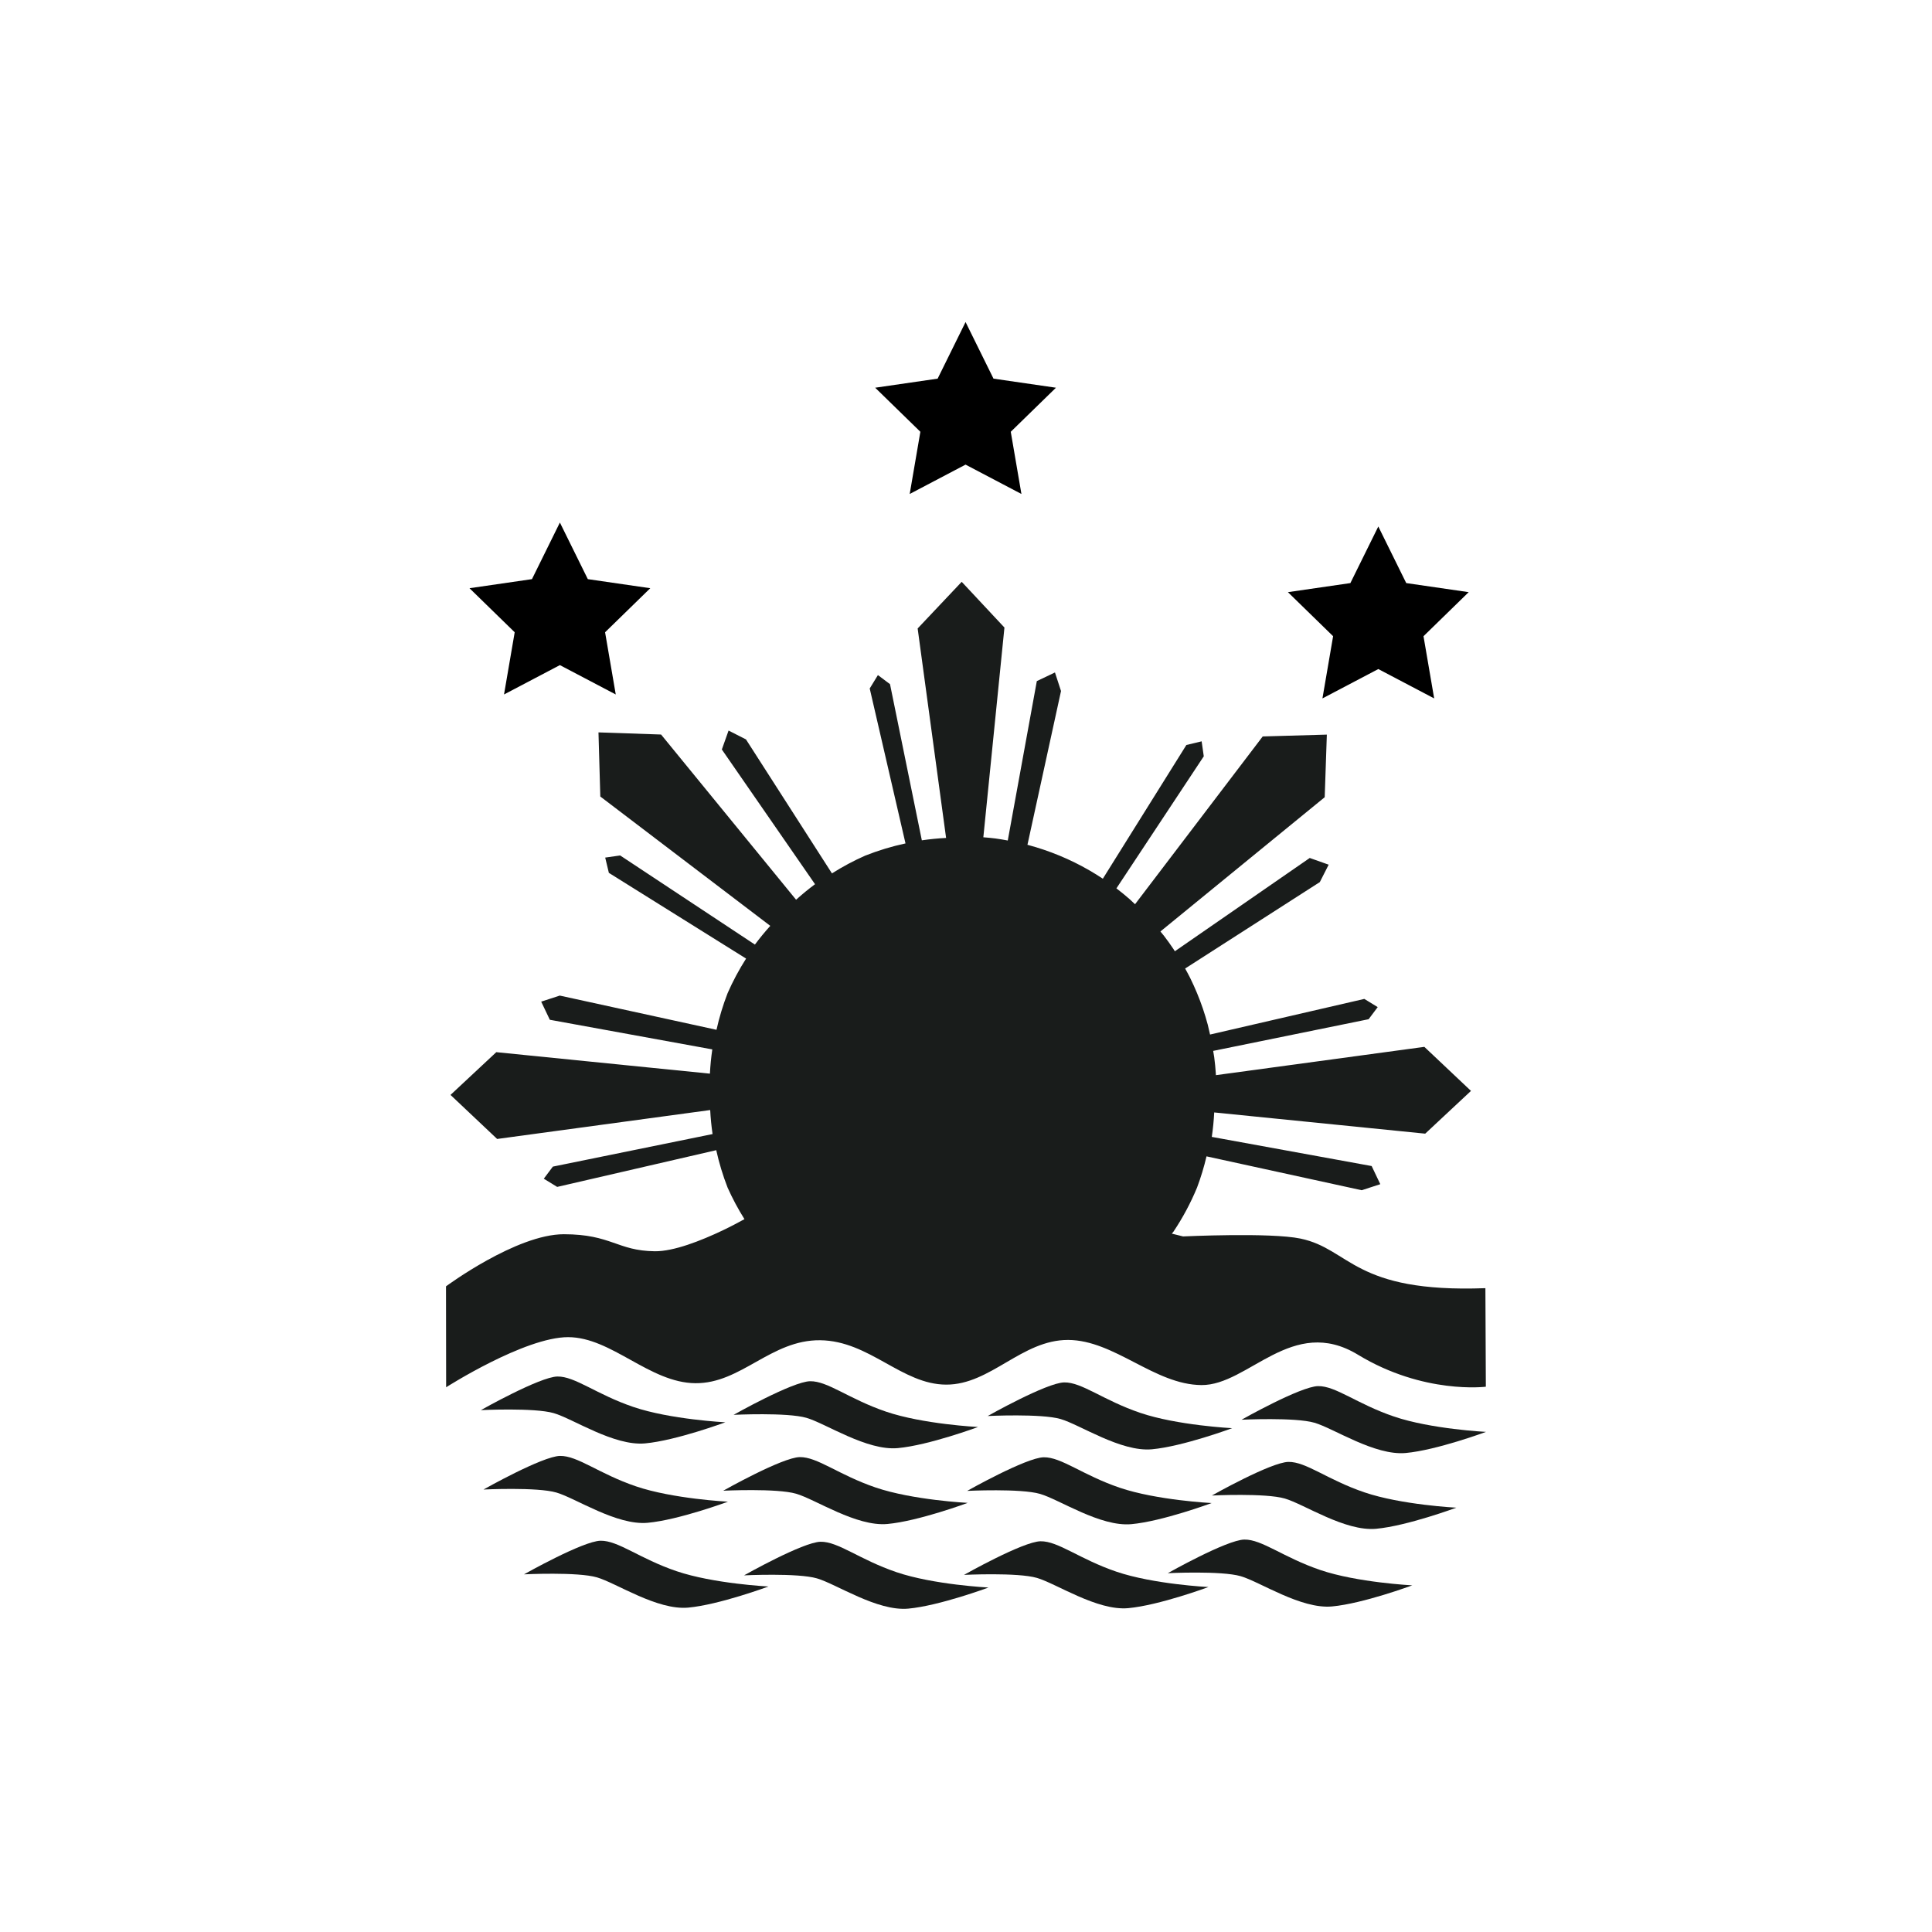
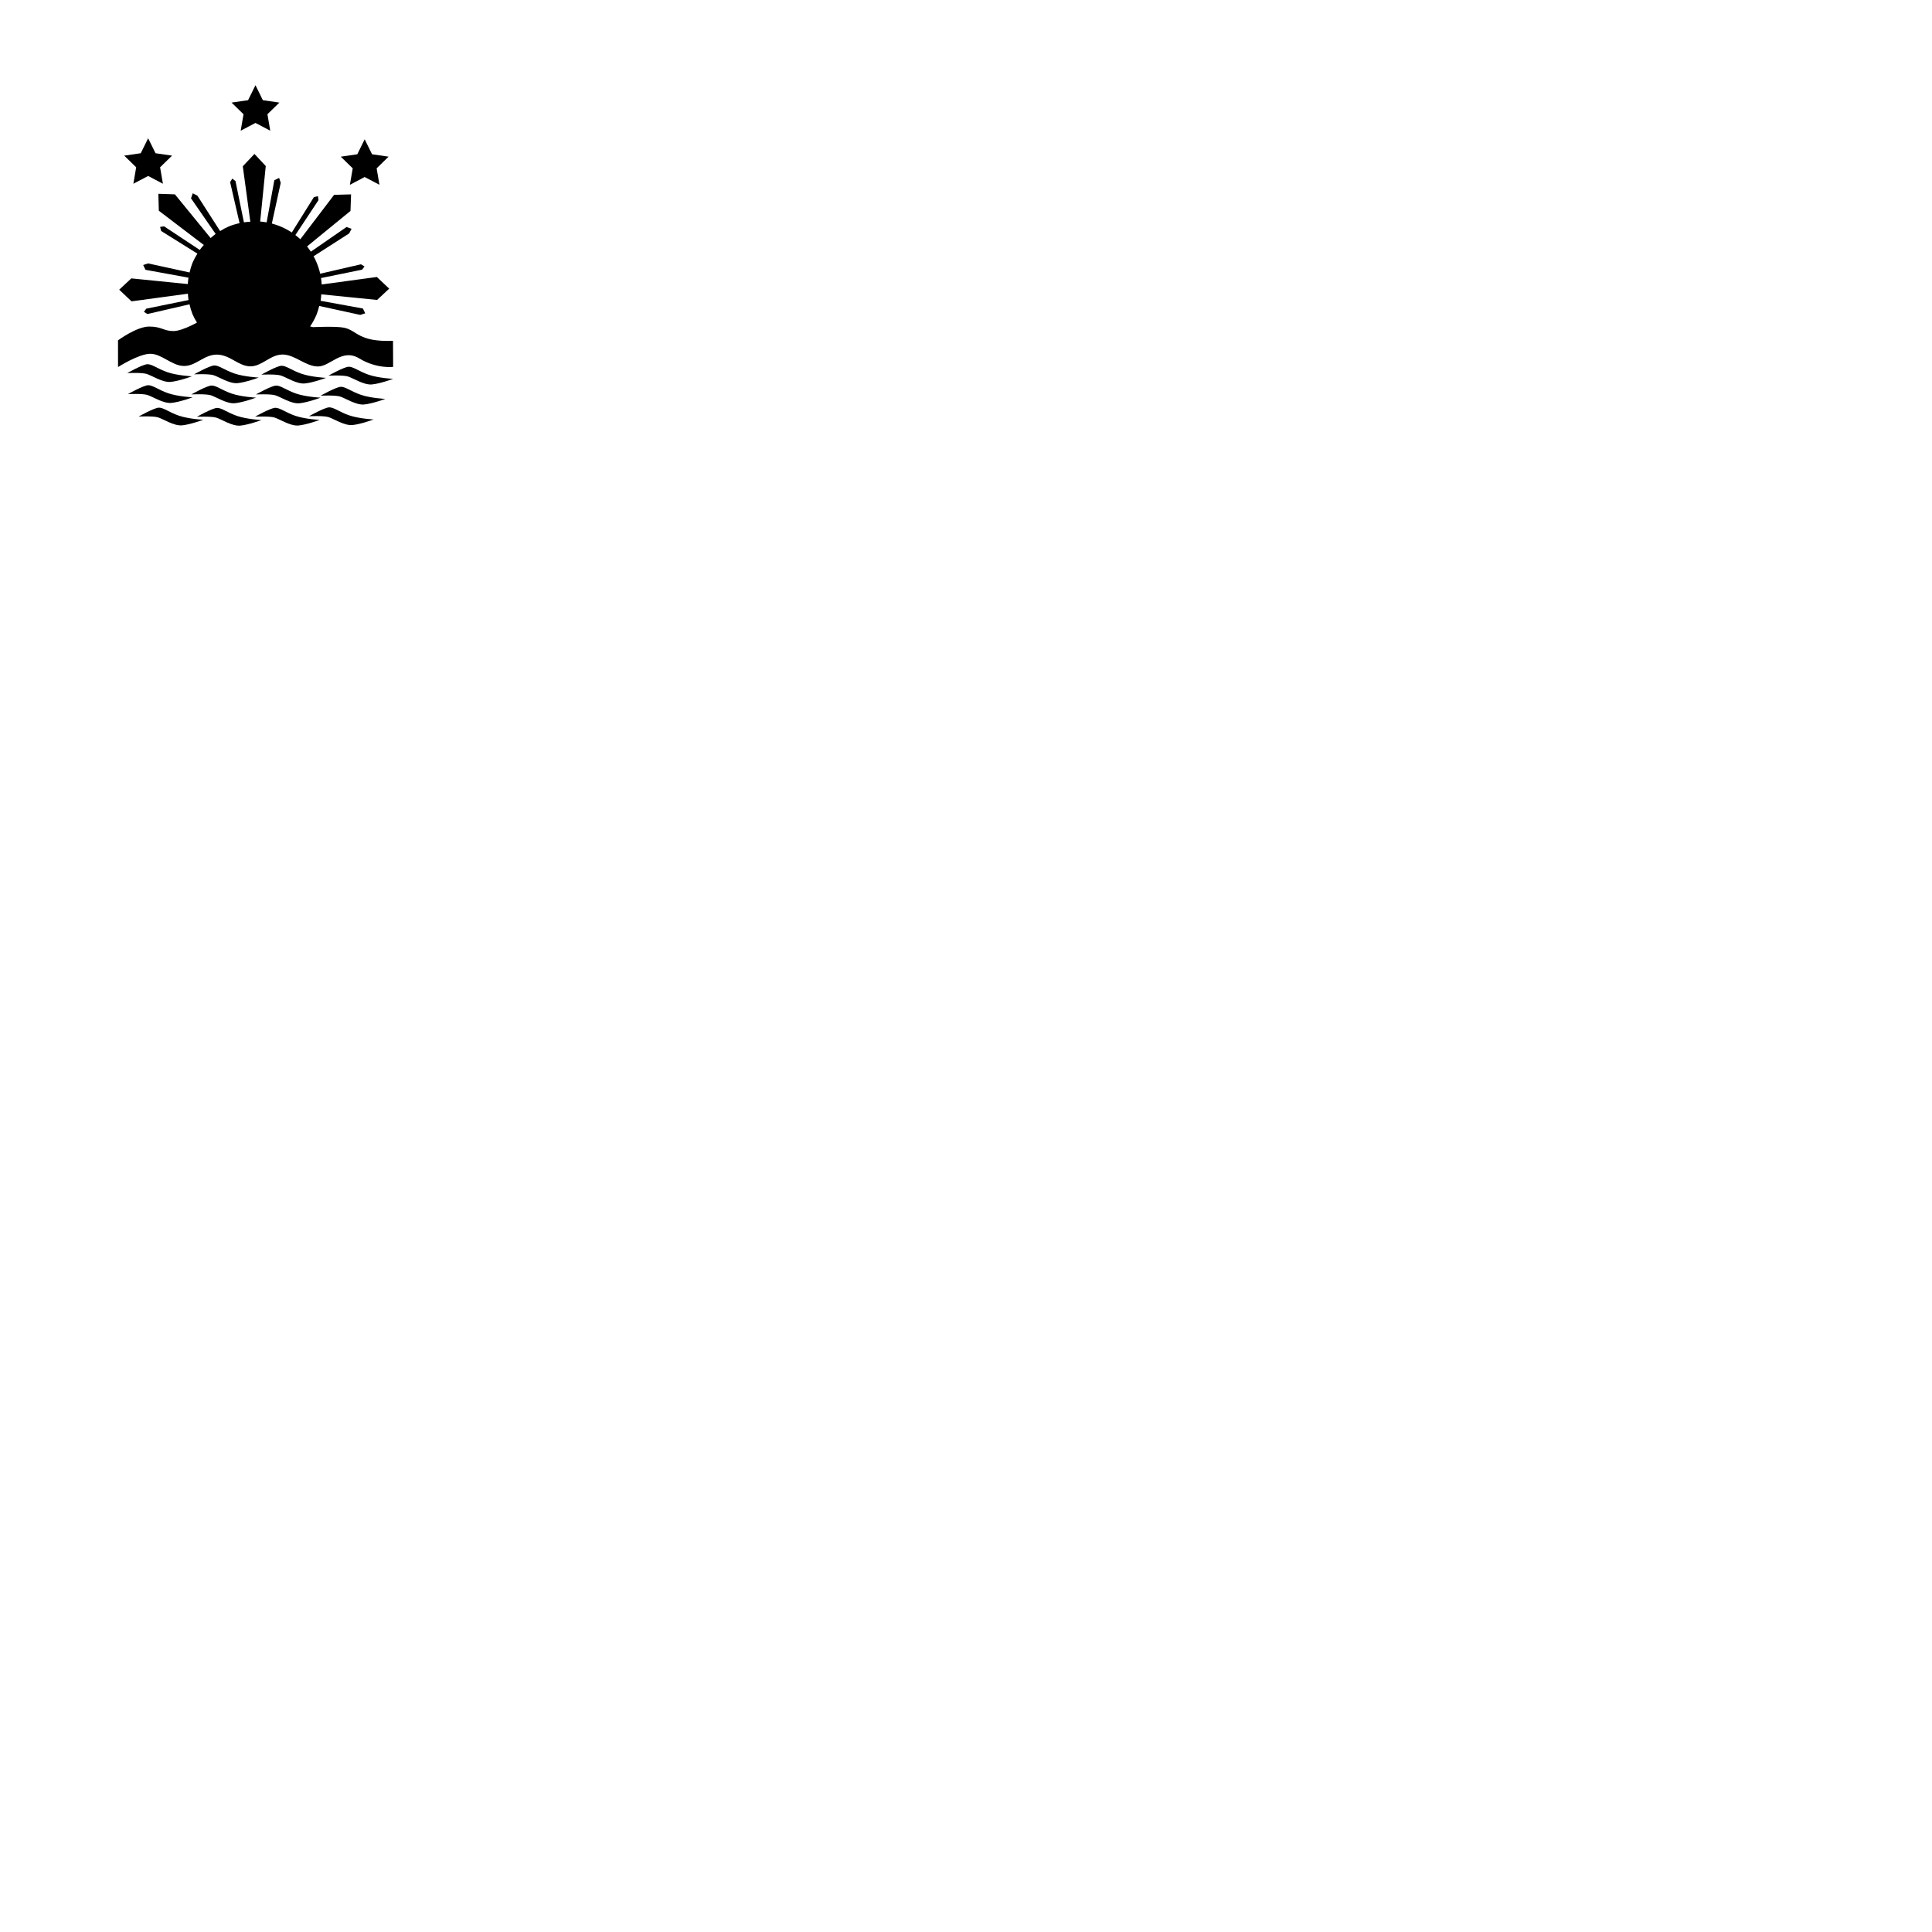
- <svg xmlns="http://www.w3.org/2000/svg" width="1080" height="1080" viewBox="0 0 285.75 285.75" version="1.1" id="svg1" xml:space="preserve">
-   <defs id="defs1" />
-   <g id="layer2">
-     <path d="m 142.239,86.053 -6.515,6.898 4.207,30.984 c -1.201,0.06 -2.398,0.178 -3.588,0.353 l -4.707,-23.098 -1.789,-1.342 -1.213,1.98 5.293,22.917 c -2.038,0.437 -4.037,1.044 -5.974,1.812 -1.697,0.751 -3.336,1.628 -4.904,2.621 l -12.716,-19.817 -2.575,-1.309 -0.994,2.8 13.781,19.924 c -0.97,0.72 -1.904,1.487 -2.8,2.298 l -19.969,-24.435 -9.259,-0.316 0.271,9.485 25.14,19.129 c -0.802,0.887 -1.56,1.811 -2.274,2.77 l -19.93,-13.182 -2.213,0.316 0.542,2.258 20.296,12.68 c -1.042,1.632 -1.956,3.343 -2.734,5.115 -0.683,1.762 -1.233,3.573 -1.643,5.417 l -23.18,-5.06 -2.747,0.895 1.277,2.683 24.03,4.38 c -0.175,1.19 -0.293,2.387 -0.353,3.588 l -31.596,-3.178 -6.771,6.323 6.898,6.515 31.511,-4.278 c 0.06,1.189 0.177,2.375 0.35,3.553 l -23.621,4.814 -1.341,1.788 1.98,1.214 23.526,-5.433 c 0.417,1.887 0.979,3.74 1.681,5.54 0.72,1.61 1.553,3.168 2.492,4.662 -0.947,0.511 -1.924,1.045 -3.173,1.64 -0.826,0.393 -1.695,0.786 -2.578,1.153 -0.883,0.368 -1.779,0.71 -2.659,1.002 -0.88,0.292 -1.744,0.534 -2.562,0.701 -0.409,0.084 -0.806,0.149 -1.188,0.192 -0.382,0.043 -0.749,0.064 -1.097,0.06 -0.695,-0.008 -1.318,-0.052 -1.887,-0.125 -0.57,-0.073 -1.087,-0.174 -1.574,-0.293 -0.486,-0.119 -0.942,-0.257 -1.388,-0.404 -0.446,-0.147 -0.882,-0.303 -1.329,-0.458 -0.447,-0.155 -0.906,-0.31 -1.398,-0.455 -0.491,-0.145 -1.016,-0.28 -1.594,-0.396 -0.578,-0.116 -1.21,-0.212 -1.917,-0.28 -0.707,-0.068 -1.489,-0.107 -2.368,-0.107 -0.439,-3.3e-4 -0.892,0.03 -1.354,0.086 -0.462,0.056 -0.934,0.139 -1.413,0.244 -0.479,0.105 -0.964,0.233 -1.452,0.38 -0.488,0.147 -0.979,0.312 -1.47,0.493 -0.982,0.361 -1.962,0.782 -2.915,1.234 -0.953,0.452 -1.878,0.934 -2.748,1.415 -0.87,0.482 -1.684,0.964 -2.417,1.416 -0.733,0.452 -1.385,0.874 -1.927,1.235 -1.085,0.723 -1.735,1.205 -1.735,1.205 l 0.02,14.927 c 0,0 0.726,-0.463 1.914,-1.159 0.594,-0.348 1.304,-0.753 2.098,-1.188 0.793,-0.434 1.669,-0.898 2.596,-1.361 0.926,-0.463 1.903,-0.926 2.897,-1.361 0.994,-0.434 2.006,-0.84 3.002,-1.187 0.996,-0.347 1.978,-0.636 2.91,-0.839 0.466,-0.101 0.921,-0.181 1.359,-0.235 0.438,-0.054 0.861,-0.083 1.263,-0.082 0.402,3.2e-4 0.801,0.027 1.197,0.076 0.396,0.05 0.789,0.122 1.18,0.215 0.391,0.092 0.78,0.205 1.167,0.334 0.387,0.129 0.772,0.274 1.156,0.433 0.768,0.317 1.531,0.687 2.293,1.084 0.762,0.397 1.522,0.82 2.286,1.243 0.763,0.424 1.529,0.848 2.302,1.246 0.772,0.398 1.552,0.771 2.341,1.091 0.395,0.16 0.792,0.307 1.193,0.438 0.401,0.131 0.805,0.246 1.212,0.341 0.407,0.095 0.818,0.17 1.233,0.223 0.415,0.053 0.834,0.083 1.258,0.087 0.424,0.004 0.838,-0.018 1.244,-0.062 0.406,-0.044 0.805,-0.111 1.196,-0.196 0.392,-0.086 0.777,-0.191 1.157,-0.312 0.38,-0.121 0.754,-0.258 1.124,-0.408 0.74,-0.3 1.464,-0.651 2.181,-1.027 0.717,-0.376 1.428,-0.778 2.143,-1.18 0.715,-0.402 1.434,-0.803 2.167,-1.178 0.733,-0.376 1.48,-0.725 2.252,-1.024 0.386,-0.149 0.778,-0.285 1.177,-0.406 0.399,-0.12 0.806,-0.225 1.222,-0.31 0.415,-0.085 0.84,-0.15 1.274,-0.193 0.434,-0.043 0.878,-0.064 1.333,-0.058 0.455,0.005 0.901,0.035 1.337,0.087 0.437,0.052 0.865,0.126 1.286,0.218 0.42,0.092 0.833,0.204 1.239,0.33 0.406,0.127 0.806,0.269 1.199,0.423 0.788,0.309 1.553,0.668 2.305,1.052 0.751,0.383 1.489,0.792 2.221,1.199 0.732,0.407 1.458,0.814 2.187,1.195 0.729,0.381 1.461,0.736 2.204,1.041 0.372,0.152 0.746,0.292 1.124,0.416 0.378,0.124 0.76,0.232 1.147,0.321 0.387,0.089 0.779,0.159 1.177,0.207 0.398,0.048 0.801,0.074 1.212,0.075 0.411,8e-4 0.813,-0.024 1.21,-0.072 0.396,-0.048 0.786,-0.119 1.17,-0.209 0.384,-0.09 0.762,-0.2 1.136,-0.326 0.374,-0.126 0.744,-0.268 1.109,-0.424 0.732,-0.311 1.449,-0.673 2.161,-1.061 0.711,-0.388 1.417,-0.803 2.125,-1.218 0.708,-0.414 1.418,-0.828 2.138,-1.216 0.72,-0.388 1.451,-0.75 2.2,-1.06 0.375,-0.155 0.754,-0.297 1.139,-0.422 0.385,-0.125 0.776,-0.234 1.173,-0.324 0.397,-0.09 0.802,-0.159 1.213,-0.207 0.412,-0.047 0.831,-0.072 1.259,-0.07 0.428,0.002 0.853,0.029 1.274,0.079 0.421,0.05 0.84,0.122 1.255,0.213 0.415,0.091 0.828,0.202 1.239,0.329 0.411,0.127 0.819,0.27 1.225,0.425 0.813,0.311 1.62,0.674 2.423,1.062 0.803,0.388 1.603,0.803 2.404,1.218 0.801,0.414 1.602,0.829 2.408,1.219 0.806,0.389 1.617,0.754 2.436,1.067 0.41,0.157 0.821,0.3 1.236,0.428 0.414,0.128 0.831,0.24 1.251,0.333 0.42,0.093 0.843,0.166 1.27,0.218 0.427,0.051 0.857,0.08 1.291,0.084 0.434,0.003 0.867,-0.034 1.298,-0.106 0.431,-0.072 0.862,-0.179 1.292,-0.313 0.43,-0.135 0.861,-0.297 1.292,-0.481 0.431,-0.184 0.864,-0.389 1.298,-0.609 0.868,-0.44 1.743,-0.94 2.632,-1.446 0.889,-0.506 1.793,-1.019 2.719,-1.486 0.463,-0.234 0.931,-0.456 1.406,-0.66 0.474,-0.204 0.955,-0.39 1.443,-0.552 0.488,-0.162 0.984,-0.299 1.487,-0.405 0.503,-0.106 1.015,-0.18 1.536,-0.218 0.521,-0.037 1.051,-0.036 1.591,0.009 0.54,0.045 1.09,0.134 1.651,0.274 0.561,0.14 1.132,0.331 1.716,0.579 0.583,0.248 1.179,0.554 1.787,0.923 0.608,0.369 1.214,0.711 1.815,1.027 0.602,0.316 1.199,0.607 1.79,0.873 0.591,0.267 1.177,0.51 1.753,0.731 0.576,0.221 1.144,0.421 1.702,0.602 1.115,0.36 2.187,0.643 3.201,0.862 1.014,0.22 1.968,0.377 2.847,0.488 0.878,0.111 1.681,0.176 2.39,0.211 0.71,0.035 1.327,0.04 1.833,0.031 1.014,-0.018 1.588,-0.091 1.588,-0.091 l -0.066,-14.575 c -1.22,0.045 -2.367,0.062 -3.444,0.054 -1.077,-0.008 -2.087,-0.041 -3.034,-0.097 -0.947,-0.056 -1.833,-0.134 -2.663,-0.231 -0.83,-0.097 -1.604,-0.214 -2.329,-0.347 -0.725,-0.133 -1.401,-0.282 -2.034,-0.445 -0.633,-0.163 -1.223,-0.339 -1.777,-0.526 -0.554,-0.187 -1.071,-0.383 -1.559,-0.588 -0.487,-0.204 -0.945,-0.416 -1.379,-0.633 -0.867,-0.432 -1.639,-0.882 -2.368,-1.327 -0.729,-0.444 -1.414,-0.883 -2.107,-1.291 -0.692,-0.408 -1.393,-0.787 -2.151,-1.112 -0.379,-0.162 -0.772,-0.311 -1.187,-0.444 -0.415,-0.133 -0.85,-0.249 -1.313,-0.346 -0.557,-0.117 -1.247,-0.209 -2.027,-0.282 -0.78,-0.072 -1.65,-0.125 -2.569,-0.162 -1.838,-0.074 -3.871,-0.085 -5.763,-0.066 -1.893,0.018 -3.647,0.066 -4.927,0.109 -1.28,0.043 -2.088,0.081 -2.088,0.081 l -1.659,-0.414 c 0.086,-0.104 0.172,-0.209 0.257,-0.314 1.367,-2.046 2.53,-4.222 3.472,-6.496 0.566,-1.508 1.034,-3.051 1.401,-4.619 l 22.955,5.011 2.747,-0.895 -1.277,-2.683 -23.644,-4.31 c 0.177,-1.2 0.296,-2.408 0.357,-3.619 l 31.207,3.139 6.771,-6.323 -6.898,-6.515 -30.831,4.186 c -0.002,-0.07 -0.004,-0.14 -0.007,-0.21 -0.054,-0.818 -0.134,-1.634 -0.241,-2.447 -0.047,-0.311 -0.099,-0.622 -0.154,-0.932 l 22.993,-4.686 1.342,-1.789 -1.98,-1.213 -22.817,5.269 c -0.104,-0.492 -0.219,-0.983 -0.343,-1.471 -0.212,-0.792 -0.45,-1.577 -0.714,-2.353 -0.264,-0.776 -0.553,-1.544 -0.867,-2.301 -0.314,-0.757 -0.652,-1.504 -1.014,-2.24 -0.239,-0.472 -0.489,-0.938 -0.748,-1.399 l 19.921,-12.783 1.31,-2.575 -2.8,-0.993 -19.951,13.799 c -0.063,-0.102 -0.126,-0.204 -0.19,-0.305 -0.456,-0.682 -0.933,-1.348 -1.432,-1.998 -0.169,-0.21 -0.34,-0.419 -0.513,-0.625 l 24.299,-19.858 0.316,-9.258 -9.485,0.271 -18.883,24.816 c -0.254,-0.244 -0.511,-0.485 -0.771,-0.722 -0.616,-0.541 -1.25,-1.061 -1.901,-1.56 -0.028,-0.02 -0.057,-0.041 -0.085,-0.061 l 12.923,-19.537 -0.316,-2.213 -2.258,0.542 -12.356,19.778 c -0.651,-0.434 -1.316,-0.847 -1.994,-1.239 -0.71,-0.41 -1.433,-0.797 -2.169,-1.16 -0.735,-0.362 -1.482,-0.701 -2.24,-1.014 -0.757,-0.314 -1.525,-0.603 -2.301,-0.866 -0.776,-0.264 -1.561,-0.502 -2.353,-0.714 -0.031,-0.007 -0.062,-0.015 -0.093,-0.022 l 4.965,-22.744 -0.895,-2.747 -2.683,1.277 -4.297,23.577 c -0.603,-0.115 -1.209,-0.215 -1.817,-0.3 -0.597,-0.073 -1.196,-0.133 -1.796,-0.177 l 3.12,-31.02 z" style="display:inline;fill:#191c1b;stroke-width:0.265" id="path39" />
-     <path style="display:inline;fill:#191c1b;stroke-width:0.265" d="m 71.123,208.563 c 0,0 8.714,-4.926 11.316,-4.971 2.601,-0.045 5.764,2.639 11.229,4.499 5.465,1.86 13.609,2.271 13.609,2.271 0,0 -7.281,2.702 -11.87,3.122 -4.59,0.42 -10.643,-3.645 -13.505,-4.476 -2.862,-0.832 -10.778,-0.445 -10.778,-0.445 z" id="path5" />
-     <path style="display:inline;fill:#191c1b;stroke-width:0.265" d="m 108.503,209.26 c 0,0 8.714,-4.926 11.316,-4.971 2.601,-0.045 5.764,2.639 11.229,4.499 5.465,1.86 13.608,2.271 13.608,2.271 0,0 -7.281,2.702 -11.87,3.122 -4.59,0.42 -10.643,-3.645 -13.505,-4.476 -2.862,-0.832 -10.778,-0.445 -10.778,-0.445 z" id="path5-9" />
-     <path style="display:inline;fill:#191c1b;stroke-width:0.265" d="m 146.085,209.434 c 0,0 8.714,-4.926 11.316,-4.971 2.601,-0.045 5.764,2.639 11.229,4.499 5.465,1.86 13.609,2.271 13.609,2.271 0,0 -7.281,2.702 -11.87,3.122 -4.59,0.42 -10.643,-3.645 -13.505,-4.476 -2.862,-0.832 -10.778,-0.445 -10.778,-0.445 z" id="path5-1" />
-     <path style="display:inline;fill:#191c1b;stroke-width:0.265" d="m 183.63,209.983 c 0,0 8.714,-4.926 11.316,-4.971 2.601,-0.045 5.764,2.639 11.229,4.499 5.465,1.86 13.609,2.271 13.609,2.271 0,0 -7.281,2.702 -11.87,3.122 -4.59,0.42 -10.643,-3.645 -13.505,-4.476 -2.862,-0.832 -10.778,-0.445 -10.778,-0.445 z" id="path5-0" />
-     <path style="display:inline;fill:#191c1b;stroke-width:0.265" d="m 71.511,220.306 c 0,0 8.714,-4.926 11.316,-4.971 2.601,-0.045 5.764,2.639 11.229,4.499 5.465,1.86 13.609,2.271 13.609,2.271 0,0 -7.281,2.702 -11.87,3.122 -4.59,0.42 -10.643,-3.645 -13.505,-4.476 -2.862,-0.832 -10.778,-0.445 -10.778,-0.445 z" id="path5-07" />
-     <path style="display:inline;fill:#191c1b;stroke-width:0.265" d="m 106.97,220.482 c 0,0 8.714,-4.926 11.316,-4.971 2.601,-0.045 5.764,2.639 11.229,4.499 5.465,1.86 13.609,2.271 13.609,2.271 0,0 -7.281,2.702 -11.87,3.122 -4.59,0.42 -10.643,-3.645 -13.505,-4.476 -2.862,-0.832 -10.778,-0.445 -10.778,-0.445 z" id="path5-5" />
-     <path style="display:inline;fill:#191c1b;stroke-width:0.265" d="m 143.051,220.508 c 0,0 8.714,-4.926 11.316,-4.971 2.601,-0.045 5.764,2.639 11.229,4.499 5.465,1.86 13.609,2.271 13.609,2.271 0,0 -7.281,2.702 -11.87,3.122 -4.59,0.42 -10.643,-3.645 -13.505,-4.476 -2.862,-0.832 -10.778,-0.445 -10.778,-0.445 z" id="path5-18" />
-     <path style="display:inline;fill:#191c1b;stroke-width:0.265" d="m 179.246,221.192 c 0,0 8.714,-4.926 11.316,-4.971 2.601,-0.045 5.764,2.639 11.229,4.499 5.465,1.86 13.608,2.271 13.608,2.271 0,0 -7.281,2.702 -11.87,3.122 -4.59,0.42 -10.643,-3.645 -13.505,-4.476 -2.862,-0.832 -10.778,-0.445 -10.778,-0.445 z" id="path5-00" />
-     <path style="display:inline;fill:#191c1b;stroke-width:0.265" d="m 77.505,232.851 c 0,0 8.714,-4.926 11.316,-4.971 2.601,-0.045 5.764,2.639 11.229,4.499 5.465,1.86 13.608,2.271 13.608,2.271 0,0 -7.281,2.702 -11.87,3.122 -4.59,0.42 -10.643,-3.645 -13.505,-4.476 -2.862,-0.832 -10.778,-0.445 -10.778,-0.445 z" id="path5-4" />
-     <path style="display:inline;fill:#191c1b;stroke-width:0.265" d="m 110.048,233.002 c 0,0 8.714,-4.926 11.316,-4.971 2.601,-0.045 5.764,2.639 11.229,4.499 5.465,1.86 13.609,2.271 13.609,2.271 0,0 -7.281,2.702 -11.87,3.122 -4.59,0.42 -10.643,-3.645 -13.505,-4.476 -2.862,-0.832 -10.778,-0.445 -10.778,-0.445 z" id="path5-58" />
-     <path style="display:inline;fill:#191c1b;stroke-width:0.265" d="m 142.58,232.931 c 0,0 8.714,-4.926 11.316,-4.971 2.601,-0.045 5.764,2.639 11.229,4.499 5.465,1.86 13.609,2.271 13.609,2.271 0,0 -7.281,2.702 -11.87,3.122 -4.59,0.42 -10.643,-3.645 -13.505,-4.476 -2.862,-0.832 -10.778,-0.445 -10.778,-0.445 z" id="path5-92" />
-     <path style="display:inline;fill:#191c1b;stroke-width:0.265" d="m 172.723,232.679 c 0,0 8.714,-4.926 11.316,-4.971 2.601,-0.045 5.764,2.639 11.229,4.499 5.465,1.86 13.609,2.271 13.609,2.271 0,0 -7.281,2.702 -11.87,3.122 -4.59,0.42 -10.643,-3.645 -13.505,-4.476 -2.862,-0.832 -10.778,-0.445 -10.778,-0.445 z" id="path5-2" />
-     <path d="m 82.81,77.286 -4.131,8.371 -9.238,1.342 6.684,6.516 -1.578,9.2 8.262,-4.343 8.263,4.343 -1.578,-9.2 6.684,-6.516 -9.237,-1.342 z" style="stroke-width:0.265" id="path41" />
-     <path d="m 142.811,47.632 -4.131,8.371 -9.238,1.342 6.684,6.516 -1.578,9.2 8.262,-4.343 8.263,4.343 -1.578,-9.2 6.684,-6.516 -9.237,-1.342 z" style="stroke-width:0.265" id="path41-5" />
-     <path d="m 203.857,77.869 -4.131,8.371 -9.238,1.342 6.684,6.516 -1.578,9.2 8.262,-4.343 8.263,4.343 -1.578,-9.2 6.684,-6.516 -9.237,-1.342 z" style="stroke-width:0.265" id="path41-8" />
-   </g>
+ <svg xmlns="http://www.w3.org/2000/svg" version="1.1" viewBox="0 0 1080 1080" xml:space="preserve">
+   <path d="m 142.239,86.053 -6.515,6.898 4.207,30.984 c -1.201,0.06 -2.398,0.178 -3.588,0.353 l -4.707,-23.098 -1.789,-1.342 -1.213,1.98 5.293,22.917 c -2.038,0.437 -4.037,1.044 -5.974,1.812 -1.697,0.751 -3.336,1.628 -4.904,2.621 l -12.716,-19.817 -2.575,-1.309 -0.994,2.8 13.781,19.924 c -0.97,0.72 -1.904,1.487 -2.8,2.298 l -19.969,-24.435 -9.259,-0.316 0.271,9.485 25.14,19.129 c -0.802,0.887 -1.56,1.811 -2.274,2.77 l -19.93,-13.182 -2.213,0.316 0.542,2.258 20.296,12.68 c -1.042,1.632 -1.956,3.343 -2.734,5.115 -0.683,1.762 -1.233,3.573 -1.643,5.417 l -23.18,-5.06 -2.747,0.895 1.277,2.683 24.03,4.38 c -0.175,1.19 -0.293,2.387 -0.353,3.588 l -31.596,-3.178 -6.771,6.323 6.898,6.515 31.511,-4.278 c 0.06,1.189 0.177,2.375 0.35,3.553 l -23.621,4.814 -1.341,1.788 1.98,1.214 23.526,-5.433 c 0.417,1.887 0.979,3.74 1.681,5.54 0.72,1.61 1.553,3.168 2.492,4.662 -0.947,0.511 -1.924,1.045 -3.173,1.64 -0.826,0.393 -1.695,0.786 -2.578,1.153 -0.883,0.368 -1.779,0.71 -2.659,1.002 -0.88,0.292 -1.744,0.534 -2.562,0.701 -0.409,0.084 -0.806,0.149 -1.188,0.192 -0.382,0.043 -0.749,0.064 -1.097,0.06 -0.695,-0.008 -1.318,-0.052 -1.887,-0.125 -0.57,-0.073 -1.087,-0.174 -1.574,-0.293 -0.486,-0.119 -0.942,-0.257 -1.388,-0.404 -0.446,-0.147 -0.882,-0.303 -1.329,-0.458 -0.447,-0.155 -0.906,-0.31 -1.398,-0.455 -0.491,-0.145 -1.016,-0.28 -1.594,-0.396 -0.578,-0.116 -1.21,-0.212 -1.917,-0.28 -0.707,-0.068 -1.489,-0.107 -2.368,-0.107 -0.439,-3.3e-4 -0.892,0.03 -1.354,0.086 -0.462,0.056 -0.934,0.139 -1.413,0.244 -0.479,0.105 -0.964,0.233 -1.452,0.38 -0.488,0.147 -0.979,0.312 -1.47,0.493 -0.982,0.361 -1.962,0.782 -2.915,1.234 -0.953,0.452 -1.878,0.934 -2.748,1.415 -0.87,0.482 -1.684,0.964 -2.417,1.416 -0.733,0.452 -1.385,0.874 -1.927,1.235 -1.085,0.723 -1.735,1.205 -1.735,1.205 l 0.02,14.927 c 0,0 0.726,-0.463 1.914,-1.159 0.594,-0.348 1.304,-0.753 2.098,-1.188 0.793,-0.434 1.669,-0.898 2.596,-1.361 0.926,-0.463 1.903,-0.926 2.897,-1.361 0.994,-0.434 2.006,-0.84 3.002,-1.187 0.996,-0.347 1.978,-0.636 2.91,-0.839 0.466,-0.101 0.921,-0.181 1.359,-0.235 0.438,-0.054 0.861,-0.083 1.263,-0.082 0.402,3.2e-4 0.801,0.027 1.197,0.076 0.396,0.05 0.789,0.122 1.18,0.215 0.391,0.092 0.78,0.205 1.167,0.334 0.387,0.129 0.772,0.274 1.156,0.433 0.768,0.317 1.531,0.687 2.293,1.084 0.762,0.397 1.522,0.82 2.286,1.243 0.763,0.424 1.529,0.848 2.302,1.246 0.772,0.398 1.552,0.771 2.341,1.091 0.395,0.16 0.792,0.307 1.193,0.438 0.401,0.131 0.805,0.246 1.212,0.341 0.407,0.095 0.818,0.17 1.233,0.223 0.415,0.053 0.834,0.083 1.258,0.087 0.424,0.004 0.838,-0.018 1.244,-0.062 0.406,-0.044 0.805,-0.111 1.196,-0.196 0.392,-0.086 0.777,-0.191 1.157,-0.312 0.38,-0.121 0.754,-0.258 1.124,-0.408 0.74,-0.3 1.464,-0.651 2.181,-1.027 0.717,-0.376 1.428,-0.778 2.143,-1.18 0.715,-0.402 1.434,-0.803 2.167,-1.178 0.733,-0.376 1.48,-0.725 2.252,-1.024 0.386,-0.149 0.778,-0.285 1.177,-0.406 0.399,-0.12 0.806,-0.225 1.222,-0.31 0.415,-0.085 0.84,-0.15 1.274,-0.193 0.434,-0.043 0.878,-0.064 1.333,-0.058 0.455,0.005 0.901,0.035 1.337,0.087 0.437,0.052 0.865,0.126 1.286,0.218 0.42,0.092 0.833,0.204 1.239,0.33 0.406,0.127 0.806,0.269 1.199,0.423 0.788,0.309 1.553,0.668 2.305,1.052 0.751,0.383 1.489,0.792 2.221,1.199 0.732,0.407 1.458,0.814 2.187,1.195 0.729,0.381 1.461,0.736 2.204,1.041 0.372,0.152 0.746,0.292 1.124,0.416 0.378,0.124 0.76,0.232 1.147,0.321 0.387,0.089 0.779,0.159 1.177,0.207 0.398,0.048 0.801,0.074 1.212,0.075 0.411,8e-4 0.813,-0.024 1.21,-0.072 0.396,-0.048 0.786,-0.119 1.17,-0.209 0.384,-0.09 0.762,-0.2 1.136,-0.326 0.374,-0.126 0.744,-0.268 1.109,-0.424 0.732,-0.311 1.449,-0.673 2.161,-1.061 0.711,-0.388 1.417,-0.803 2.125,-1.218 0.708,-0.414 1.418,-0.828 2.138,-1.216 0.72,-0.388 1.451,-0.75 2.2,-1.06 0.375,-0.155 0.754,-0.297 1.139,-0.422 0.385,-0.125 0.776,-0.234 1.173,-0.324 0.397,-0.09 0.802,-0.159 1.213,-0.207 0.412,-0.047 0.831,-0.072 1.259,-0.07 0.428,0.002 0.853,0.029 1.274,0.079 0.421,0.05 0.84,0.122 1.255,0.213 0.415,0.091 0.828,0.202 1.239,0.329 0.411,0.127 0.819,0.27 1.225,0.425 0.813,0.311 1.62,0.674 2.423,1.062 0.803,0.388 1.603,0.803 2.404,1.218 0.801,0.414 1.602,0.829 2.408,1.219 0.806,0.389 1.617,0.754 2.436,1.067 0.41,0.157 0.821,0.3 1.236,0.428 0.414,0.128 0.831,0.24 1.251,0.333 0.42,0.093 0.843,0.166 1.27,0.218 0.427,0.051 0.857,0.08 1.291,0.084 0.434,0.003 0.867,-0.034 1.298,-0.106 0.431,-0.072 0.862,-0.179 1.292,-0.313 0.43,-0.135 0.861,-0.297 1.292,-0.481 0.431,-0.184 0.864,-0.389 1.298,-0.609 0.868,-0.44 1.743,-0.94 2.632,-1.446 0.889,-0.506 1.793,-1.019 2.719,-1.486 0.463,-0.234 0.931,-0.456 1.406,-0.66 0.474,-0.204 0.955,-0.39 1.443,-0.552 0.488,-0.162 0.984,-0.299 1.487,-0.405 0.503,-0.106 1.015,-0.18 1.536,-0.218 0.521,-0.037 1.051,-0.036 1.591,0.009 0.54,0.045 1.09,0.134 1.651,0.274 0.561,0.14 1.132,0.331 1.716,0.579 0.583,0.248 1.179,0.554 1.787,0.923 0.608,0.369 1.214,0.711 1.815,1.027 0.602,0.316 1.199,0.607 1.79,0.873 0.591,0.267 1.177,0.51 1.753,0.731 0.576,0.221 1.144,0.421 1.702,0.602 1.115,0.36 2.187,0.643 3.201,0.862 1.014,0.22 1.968,0.377 2.847,0.488 0.878,0.111 1.681,0.176 2.39,0.211 0.71,0.035 1.327,0.04 1.833,0.031 1.014,-0.018 1.588,-0.091 1.588,-0.091 l -0.066,-14.575 c -1.22,0.045 -2.367,0.062 -3.444,0.054 -1.077,-0.008 -2.087,-0.041 -3.034,-0.097 -0.947,-0.056 -1.833,-0.134 -2.663,-0.231 -0.83,-0.097 -1.604,-0.214 -2.329,-0.347 -0.725,-0.133 -1.401,-0.282 -2.034,-0.445 -0.633,-0.163 -1.223,-0.339 -1.777,-0.526 -0.554,-0.187 -1.071,-0.383 -1.559,-0.588 -0.487,-0.204 -0.945,-0.416 -1.379,-0.633 -0.867,-0.432 -1.639,-0.882 -2.368,-1.327 -0.729,-0.444 -1.414,-0.883 -2.107,-1.291 -0.692,-0.408 -1.393,-0.787 -2.151,-1.112 -0.379,-0.162 -0.772,-0.311 -1.187,-0.444 -0.415,-0.133 -0.85,-0.249 -1.313,-0.346 -0.557,-0.117 -1.247,-0.209 -2.027,-0.282 -0.78,-0.072 -1.65,-0.125 -2.569,-0.162 -1.838,-0.074 -3.871,-0.085 -5.763,-0.066 -1.893,0.018 -3.647,0.066 -4.927,0.109 -1.28,0.043 -2.088,0.081 -2.088,0.081 l -1.659,-0.414 c 0.086,-0.104 0.172,-0.209 0.257,-0.314 1.367,-2.046 2.53,-4.222 3.472,-6.496 0.566,-1.508 1.034,-3.051 1.401,-4.619 l 22.955,5.011 2.747,-0.895 -1.277,-2.683 -23.644,-4.31 c 0.177,-1.2 0.296,-2.408 0.357,-3.619 l 31.207,3.139 6.771,-6.323 -6.898,-6.515 -30.831,4.186 c -0.002,-0.07 -0.004,-0.14 -0.007,-0.21 -0.054,-0.818 -0.134,-1.634 -0.241,-2.447 -0.047,-0.311 -0.099,-0.622 -0.154,-0.932 l 22.993,-4.686 1.342,-1.789 -1.98,-1.213 -22.817,5.269 c -0.104,-0.492 -0.219,-0.983 -0.343,-1.471 -0.212,-0.792 -0.45,-1.577 -0.714,-2.353 -0.264,-0.776 -0.553,-1.544 -0.867,-2.301 -0.314,-0.757 -0.652,-1.504 -1.014,-2.24 -0.239,-0.472 -0.489,-0.938 -0.748,-1.399 l 19.921,-12.783 1.31,-2.575 -2.8,-0.993 -19.951,13.799 c -0.063,-0.102 -0.126,-0.204 -0.19,-0.305 -0.456,-0.682 -0.933,-1.348 -1.432,-1.998 -0.169,-0.21 -0.34,-0.419 -0.513,-0.625 l 24.299,-19.858 0.316,-9.258 -9.485,0.271 -18.883,24.816 c -0.254,-0.244 -0.511,-0.485 -0.771,-0.722 -0.616,-0.541 -1.25,-1.061 -1.901,-1.56 -0.028,-0.02 -0.057,-0.041 -0.085,-0.061 l 12.923,-19.537 -0.316,-2.213 -2.258,0.542 -12.356,19.778 c -0.651,-0.434 -1.316,-0.847 -1.994,-1.239 -0.71,-0.41 -1.433,-0.797 -2.169,-1.16 -0.735,-0.362 -1.482,-0.701 -2.24,-1.014 -0.757,-0.314 -1.525,-0.603 -2.301,-0.866 -0.776,-0.264 -1.561,-0.502 -2.353,-0.714 -0.031,-0.007 -0.062,-0.015 -0.093,-0.022 l 4.965,-22.744 -0.895,-2.747 -2.683,1.277 -4.297,23.577 c -0.603,-0.115 -1.209,-0.215 -1.817,-0.3 -0.597,-0.073 -1.196,-0.133 -1.796,-0.177 l 3.12,-31.02 z" style="paint-order:stroke fill markers" />
+   <path d="m 71.123,208.563 c 0,0 8.714,-4.926 11.316,-4.971 2.601,-0.045 5.764,2.639 11.229,4.499 5.465,1.86 13.609,2.271 13.609,2.271 0,0 -7.281,2.702 -11.87,3.122 -4.59,0.42 -10.643,-3.645 -13.505,-4.476 -2.862,-0.832 -10.778,-0.445 -10.778,-0.445 z" style="paint-order:stroke fill markers" />
+   <path d="m 108.503,209.26 c 0,0 8.714,-4.926 11.316,-4.971 2.601,-0.045 5.764,2.639 11.229,4.499 5.465,1.86 13.608,2.271 13.608,2.271 0,0 -7.281,2.702 -11.87,3.122 -4.59,0.42 -10.643,-3.645 -13.505,-4.476 -2.862,-0.832 -10.778,-0.445 -10.778,-0.445 z" style="paint-order:stroke fill markers" />
+   <path d="m 146.085,209.434 c 0,0 8.714,-4.926 11.316,-4.971 2.601,-0.045 5.764,2.639 11.229,4.499 5.465,1.86 13.609,2.271 13.609,2.271 0,0 -7.281,2.702 -11.87,3.122 -4.59,0.42 -10.643,-3.645 -13.505,-4.476 -2.862,-0.832 -10.778,-0.445 -10.778,-0.445 z" style="paint-order:stroke fill markers" />
+   <path d="m 183.63,209.983 c 0,0 8.714,-4.926 11.316,-4.971 2.601,-0.045 5.764,2.639 11.229,4.499 5.465,1.86 13.609,2.271 13.609,2.271 0,0 -7.281,2.702 -11.87,3.122 -4.59,0.42 -10.643,-3.645 -13.505,-4.476 -2.862,-0.832 -10.778,-0.445 -10.778,-0.445 z" style="paint-order:stroke fill markers" />
+   <path d="m 71.511,220.306 c 0,0 8.714,-4.926 11.316,-4.971 2.601,-0.045 5.764,2.639 11.229,4.499 5.465,1.86 13.609,2.271 13.609,2.271 0,0 -7.281,2.702 -11.87,3.122 -4.59,0.42 -10.643,-3.645 -13.505,-4.476 -2.862,-0.832 -10.778,-0.445 -10.778,-0.445 z" style="paint-order:stroke fill markers" />
+   <path d="m 106.97,220.482 c 0,0 8.714,-4.926 11.316,-4.971 2.601,-0.045 5.764,2.639 11.229,4.499 5.465,1.86 13.609,2.271 13.609,2.271 0,0 -7.281,2.702 -11.87,3.122 -4.59,0.42 -10.643,-3.645 -13.505,-4.476 -2.862,-0.832 -10.778,-0.445 -10.778,-0.445 z" style="paint-order:stroke fill markers" />
+   <path d="m 143.051,220.508 c 0,0 8.714,-4.926 11.316,-4.971 2.601,-0.045 5.764,2.639 11.229,4.499 5.465,1.86 13.609,2.271 13.609,2.271 0,0 -7.281,2.702 -11.87,3.122 -4.59,0.42 -10.643,-3.645 -13.505,-4.476 -2.862,-0.832 -10.778,-0.445 -10.778,-0.445 z" style="paint-order:stroke fill markers" />
+   <path d="m 179.246,221.192 c 0,0 8.714,-4.926 11.316,-4.971 2.601,-0.045 5.764,2.639 11.229,4.499 5.465,1.86 13.608,2.271 13.608,2.271 0,0 -7.281,2.702 -11.87,3.122 -4.59,0.42 -10.643,-3.645 -13.505,-4.476 -2.862,-0.832 -10.778,-0.445 -10.778,-0.445 z" style="paint-order:stroke fill markers" />
+   <path d="m 77.505,232.851 c 0,0 8.714,-4.926 11.316,-4.971 2.601,-0.045 5.764,2.639 11.229,4.499 5.465,1.86 13.608,2.271 13.608,2.271 0,0 -7.281,2.702 -11.87,3.122 -4.59,0.42 -10.643,-3.645 -13.505,-4.476 -2.862,-0.832 -10.778,-0.445 -10.778,-0.445 z" style="paint-order:stroke fill markers" />
+   <path d="m 110.048,233.002 c 0,0 8.714,-4.926 11.316,-4.971 2.601,-0.045 5.764,2.639 11.229,4.499 5.465,1.86 13.609,2.271 13.609,2.271 0,0 -7.281,2.702 -11.87,3.122 -4.59,0.42 -10.643,-3.645 -13.505,-4.476 -2.862,-0.832 -10.778,-0.445 -10.778,-0.445 z" style="paint-order:stroke fill markers" />
+   <path d="m 142.58,232.931 c 0,0 8.714,-4.926 11.316,-4.971 2.601,-0.045 5.764,2.639 11.229,4.499 5.465,1.86 13.609,2.271 13.609,2.271 0,0 -7.281,2.702 -11.87,3.122 -4.59,0.42 -10.643,-3.645 -13.505,-4.476 -2.862,-0.832 -10.778,-0.445 -10.778,-0.445 z" style="paint-order:stroke fill markers" />
+   <path d="m 172.723,232.679 c 0,0 8.714,-4.926 11.316,-4.971 2.601,-0.045 5.764,2.639 11.229,4.499 5.465,1.86 13.609,2.271 13.609,2.271 0,0 -7.281,2.702 -11.87,3.122 -4.59,0.42 -10.643,-3.645 -13.505,-4.476 -2.862,-0.832 -10.778,-0.445 -10.778,-0.445 z" style="paint-order:stroke fill markers" />
+   <path d="m 82.81,77.286 -4.131,8.371 -9.238,1.342 6.684,6.516 -1.578,9.2 8.262,-4.343 8.263,4.343 -1.578,-9.2 6.684,-6.516 -9.237,-1.342 z" style="paint-order:stroke fill markers" />
+   <path d="m 142.811,47.632 -4.131,8.371 -9.238,1.342 6.684,6.516 -1.578,9.2 8.262,-4.343 8.263,4.343 -1.578,-9.2 6.684,-6.516 -9.237,-1.342 z" style="paint-order:stroke fill markers" />
+   <path d="m 203.857,77.869 -4.131,8.371 -9.238,1.342 6.684,6.516 -1.578,9.2 8.262,-4.343 8.263,4.343 -1.578,-9.2 6.684,-6.516 -9.237,-1.342 z" style="paint-order:stroke fill markers" />
+   <path d="" style="paint-order:stroke fill markers" />
</svg>
